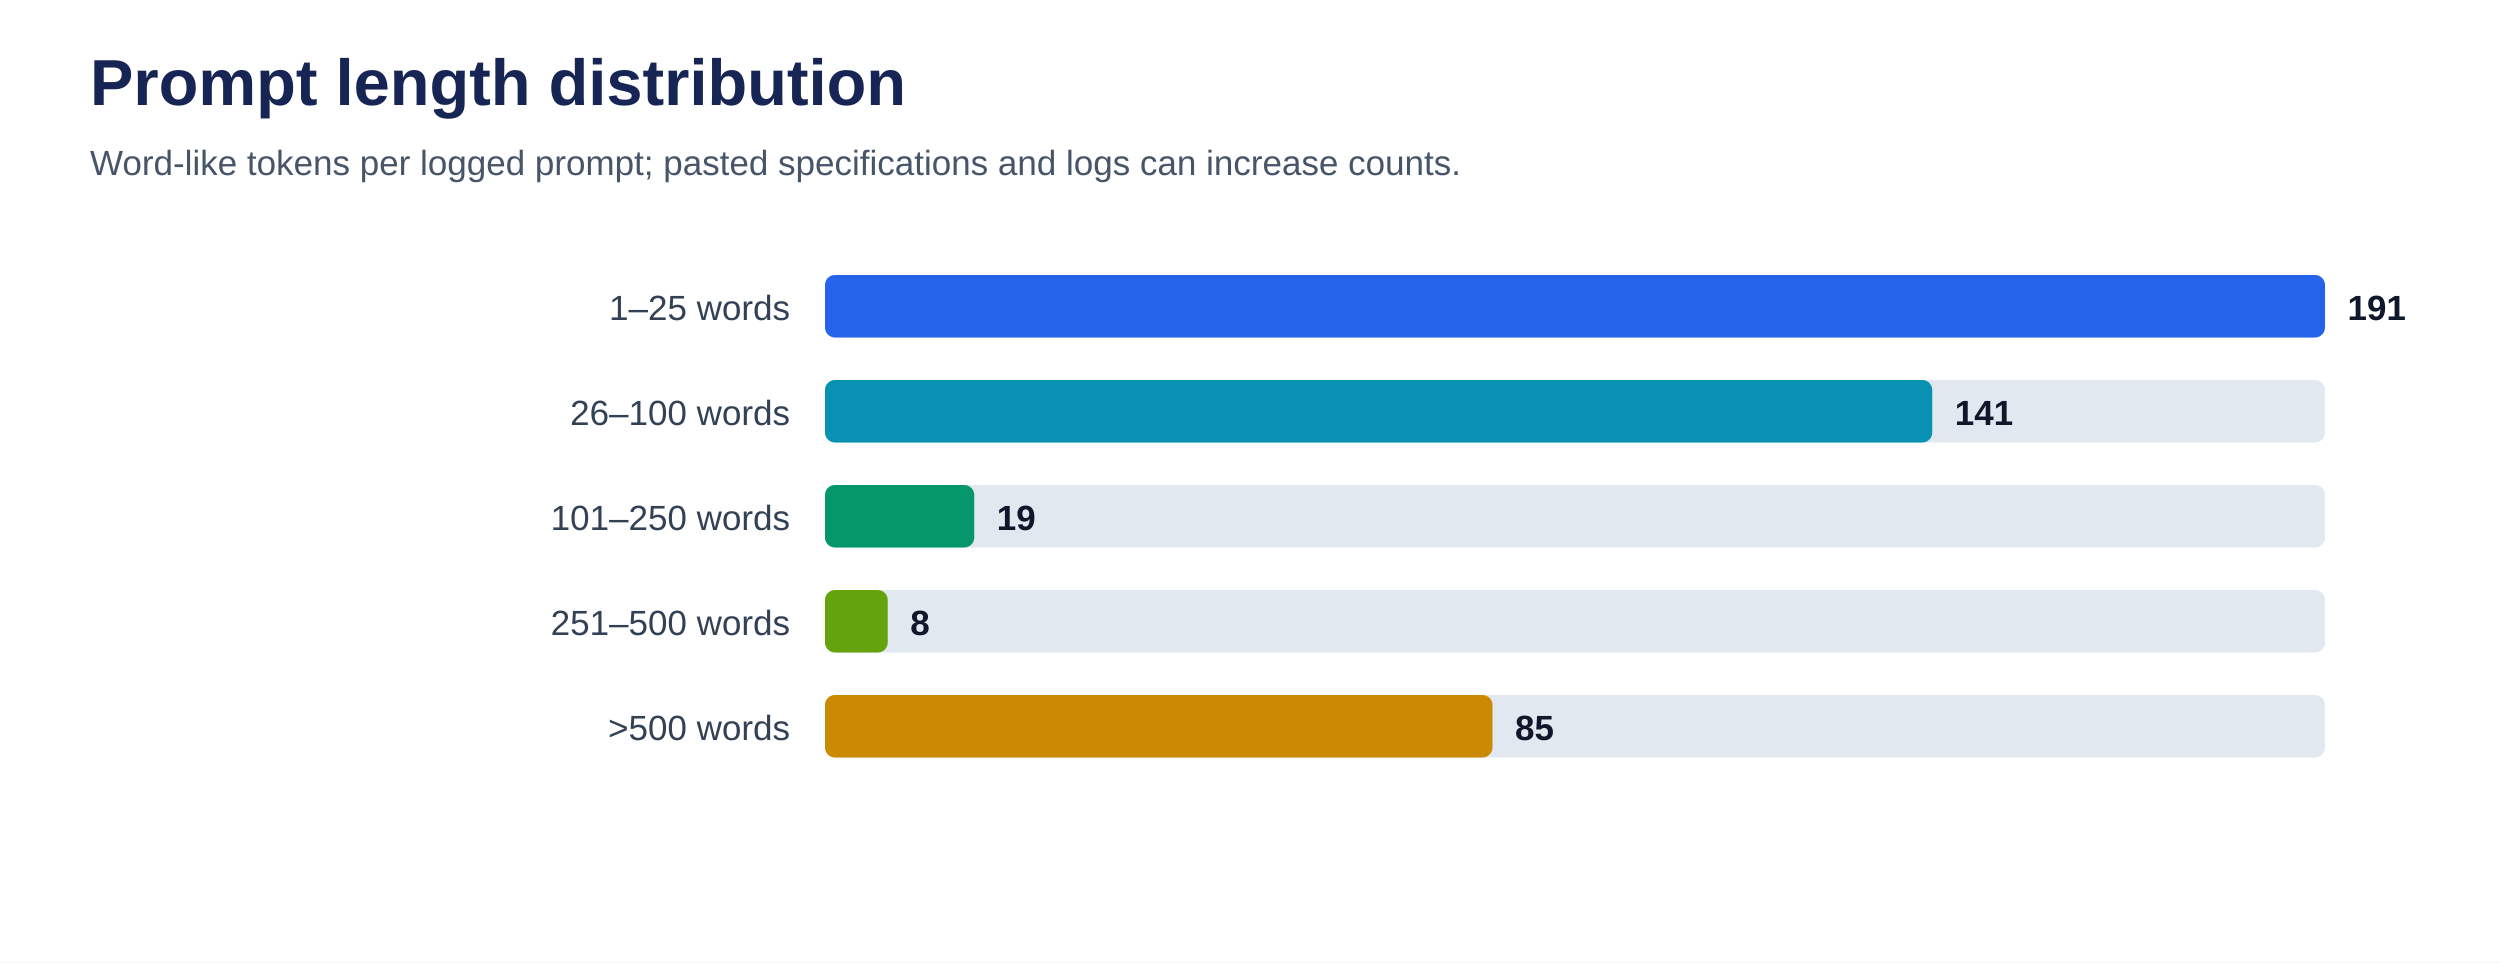
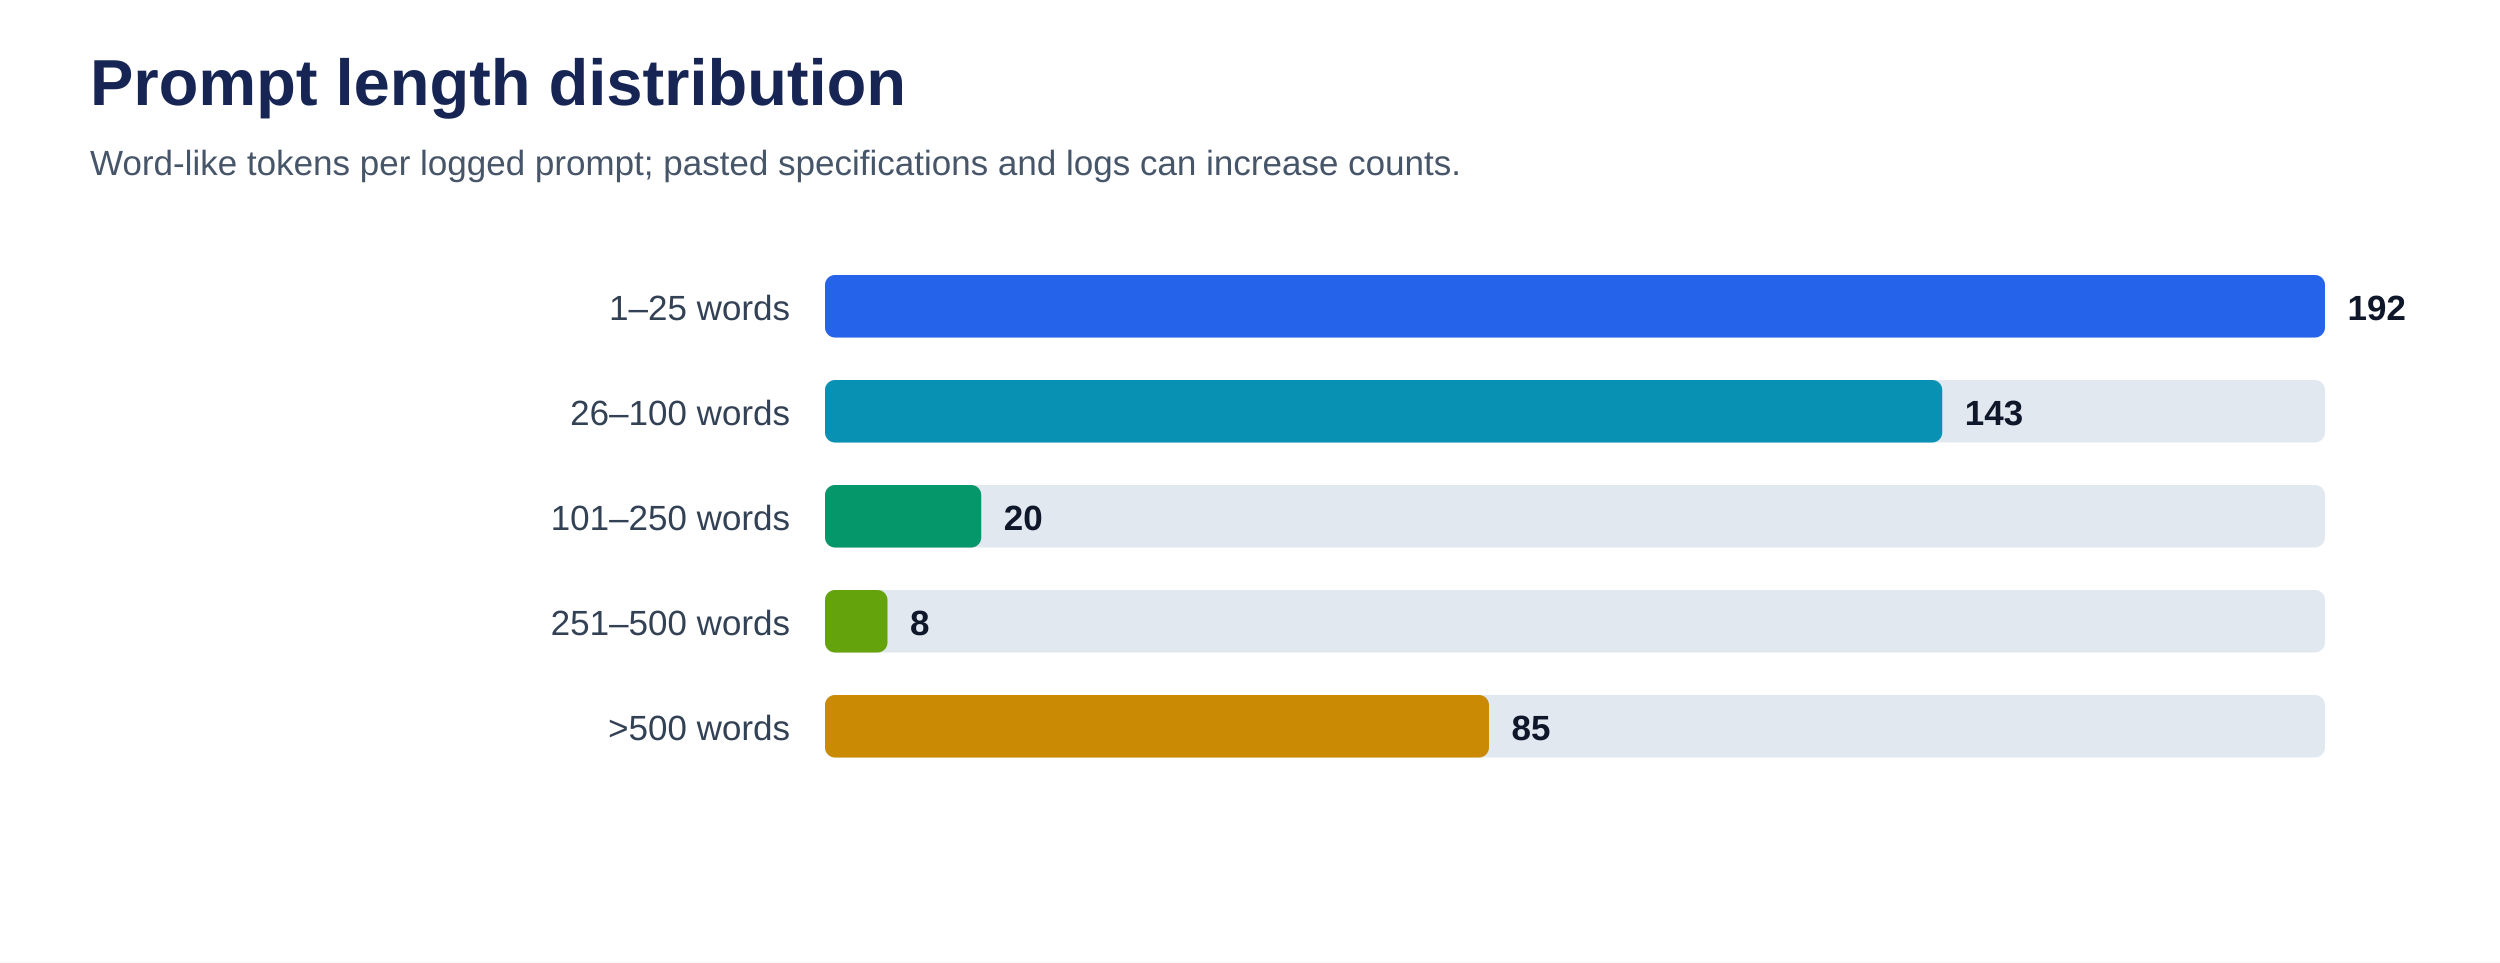
<svg xmlns="http://www.w3.org/2000/svg" viewBox="0 0 1000 385" role="img" aria-labelledby="title desc">
  <rect width="100%" height="100%" fill="#ffffff" />
  <text x="36" y="42" font-family="Arial, sans-serif" font-size="26" font-weight="700" fill="#172554">Prompt length distribution</text>
  <text x="36" y="70" font-family="Arial, sans-serif" font-size="14" fill="#475569">Word-like tokens per logged prompt; pasted specifications and logs can increase counts.</text>
  <text x="316" y="128" text-anchor="end" font-family="Arial, sans-serif" font-size="14" fill="#334155">1–25 words</text>
  <rect x="330" y="110" width="600" height="25" rx="4" fill="#e2e8f0" />
  <rect x="330" y="110" width="600.0" height="25" rx="4" fill="#2563eb" />
-   <text x="939.0" y="128" font-family="Arial, sans-serif" font-size="14" font-weight="700" fill="#0f172a">191</text>
+   <text x="939.0" y="128" font-family="Arial, sans-serif" font-size="14" font-weight="700" fill="#0f172a">192</text>
  <text x="316" y="170" text-anchor="end" font-family="Arial, sans-serif" font-size="14" fill="#334155">26–100 words</text>
  <rect x="330" y="152" width="600" height="25" rx="4" fill="#e2e8f0" />
-   <rect x="330" y="152" width="442.9" height="25" rx="4" fill="#0891b2" />
-   <text x="781.9" y="170" font-family="Arial, sans-serif" font-size="14" font-weight="700" fill="#0f172a">141</text>
+   <rect x="330" y="152" width="446.9" height="25" rx="4" fill="#0891b2" />
+   <text x="785.9" y="170" font-family="Arial, sans-serif" font-size="14" font-weight="700" fill="#0f172a">143</text>
  <text x="316" y="212" text-anchor="end" font-family="Arial, sans-serif" font-size="14" fill="#334155">101–250 words</text>
  <rect x="330" y="194" width="600" height="25" rx="4" fill="#e2e8f0" />
-   <rect x="330" y="194" width="59.7" height="25" rx="4" fill="#059669" />
-   <text x="398.7" y="212" font-family="Arial, sans-serif" font-size="14" font-weight="700" fill="#0f172a">19</text>
+   <rect x="330" y="194" width="62.5" height="25" rx="4" fill="#059669" />
+   <text x="401.5" y="212" font-family="Arial, sans-serif" font-size="14" font-weight="700" fill="#0f172a">20</text>
  <text x="316" y="254" text-anchor="end" font-family="Arial, sans-serif" font-size="14" fill="#334155">251–500 words</text>
  <rect x="330" y="236" width="600" height="25" rx="4" fill="#e2e8f0" />
-   <rect x="330" y="236" width="25.1" height="25" rx="4" fill="#65a30d" />
-   <text x="364.1" y="254" font-family="Arial, sans-serif" font-size="14" font-weight="700" fill="#0f172a">8</text>
+   <rect x="330" y="236" width="25.0" height="25" rx="4" fill="#65a30d" />
+   <text x="364.0" y="254" font-family="Arial, sans-serif" font-size="14" font-weight="700" fill="#0f172a">8</text>
  <text x="316" y="296" text-anchor="end" font-family="Arial, sans-serif" font-size="14" fill="#334155">&gt;500 words</text>
  <rect x="330" y="278" width="600" height="25" rx="4" fill="#e2e8f0" />
-   <rect x="330" y="278" width="267.0" height="25" rx="4" fill="#ca8a04" />
-   <text x="606.0" y="296" font-family="Arial, sans-serif" font-size="14" font-weight="700" fill="#0f172a">85</text>
+   <rect x="330" y="278" width="265.6" height="25" rx="4" fill="#ca8a04" />
+   <text x="604.6" y="296" font-family="Arial, sans-serif" font-size="14" font-weight="700" fill="#0f172a">85</text>
</svg>
